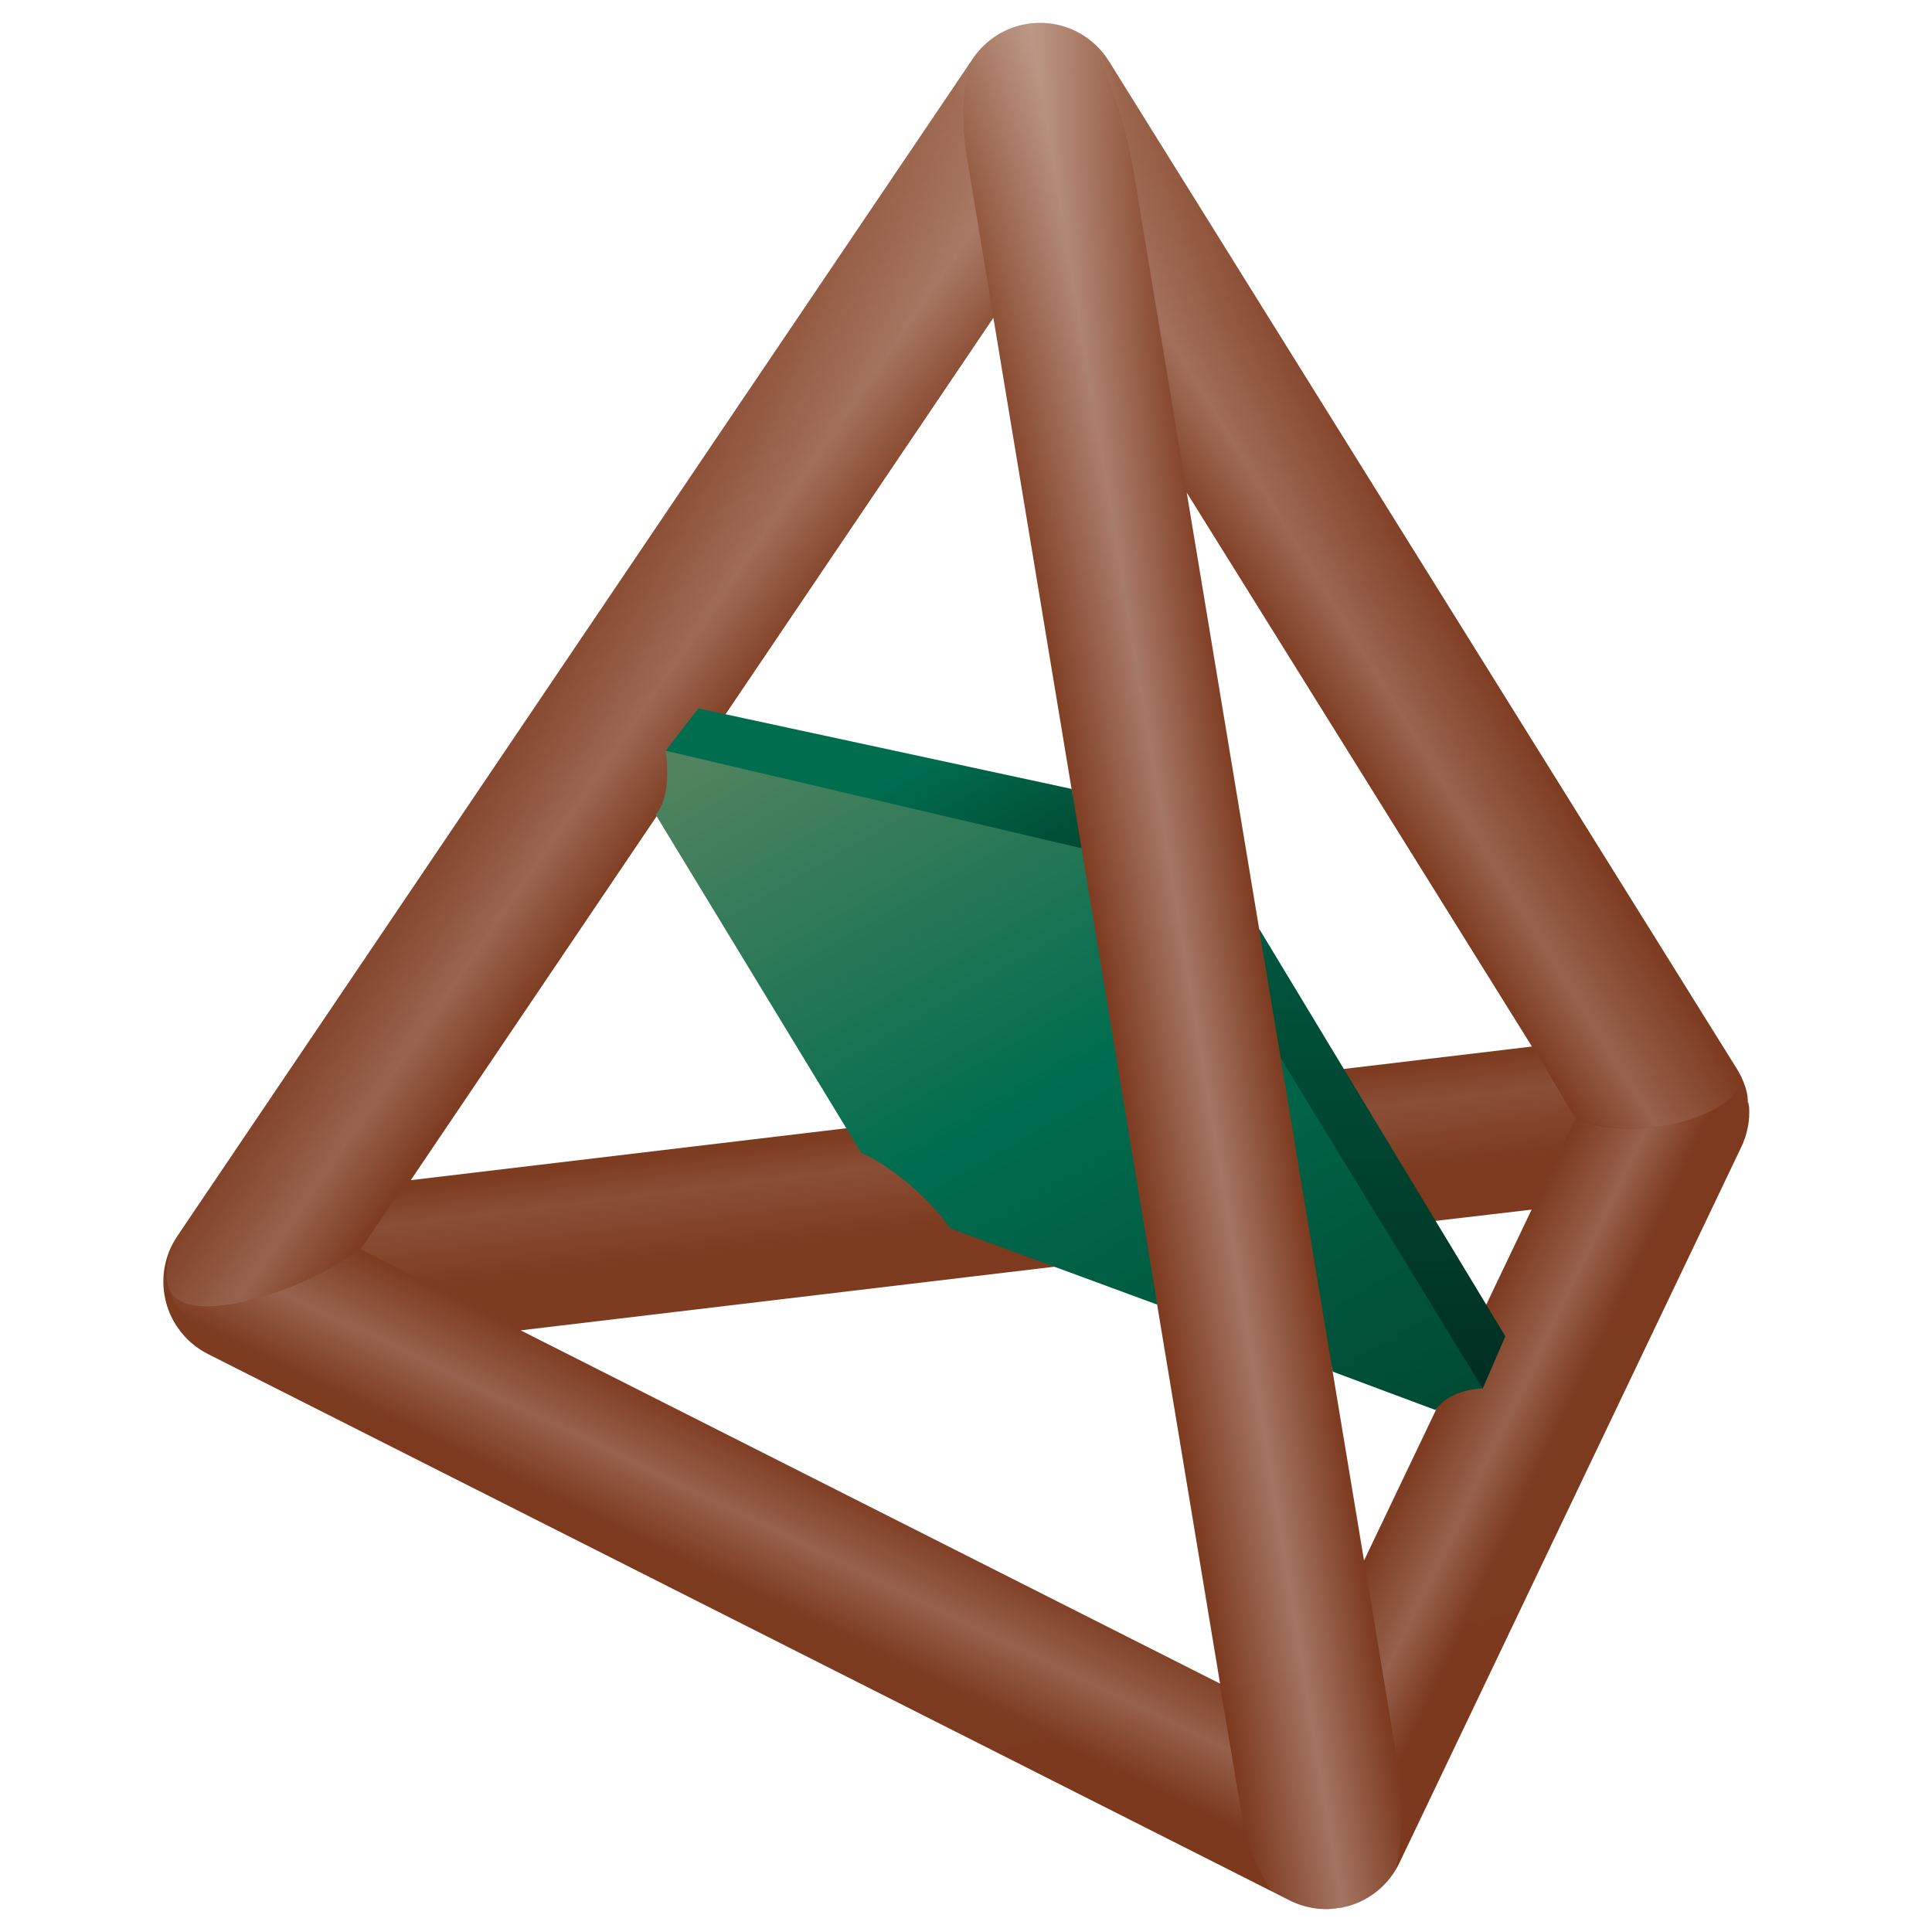
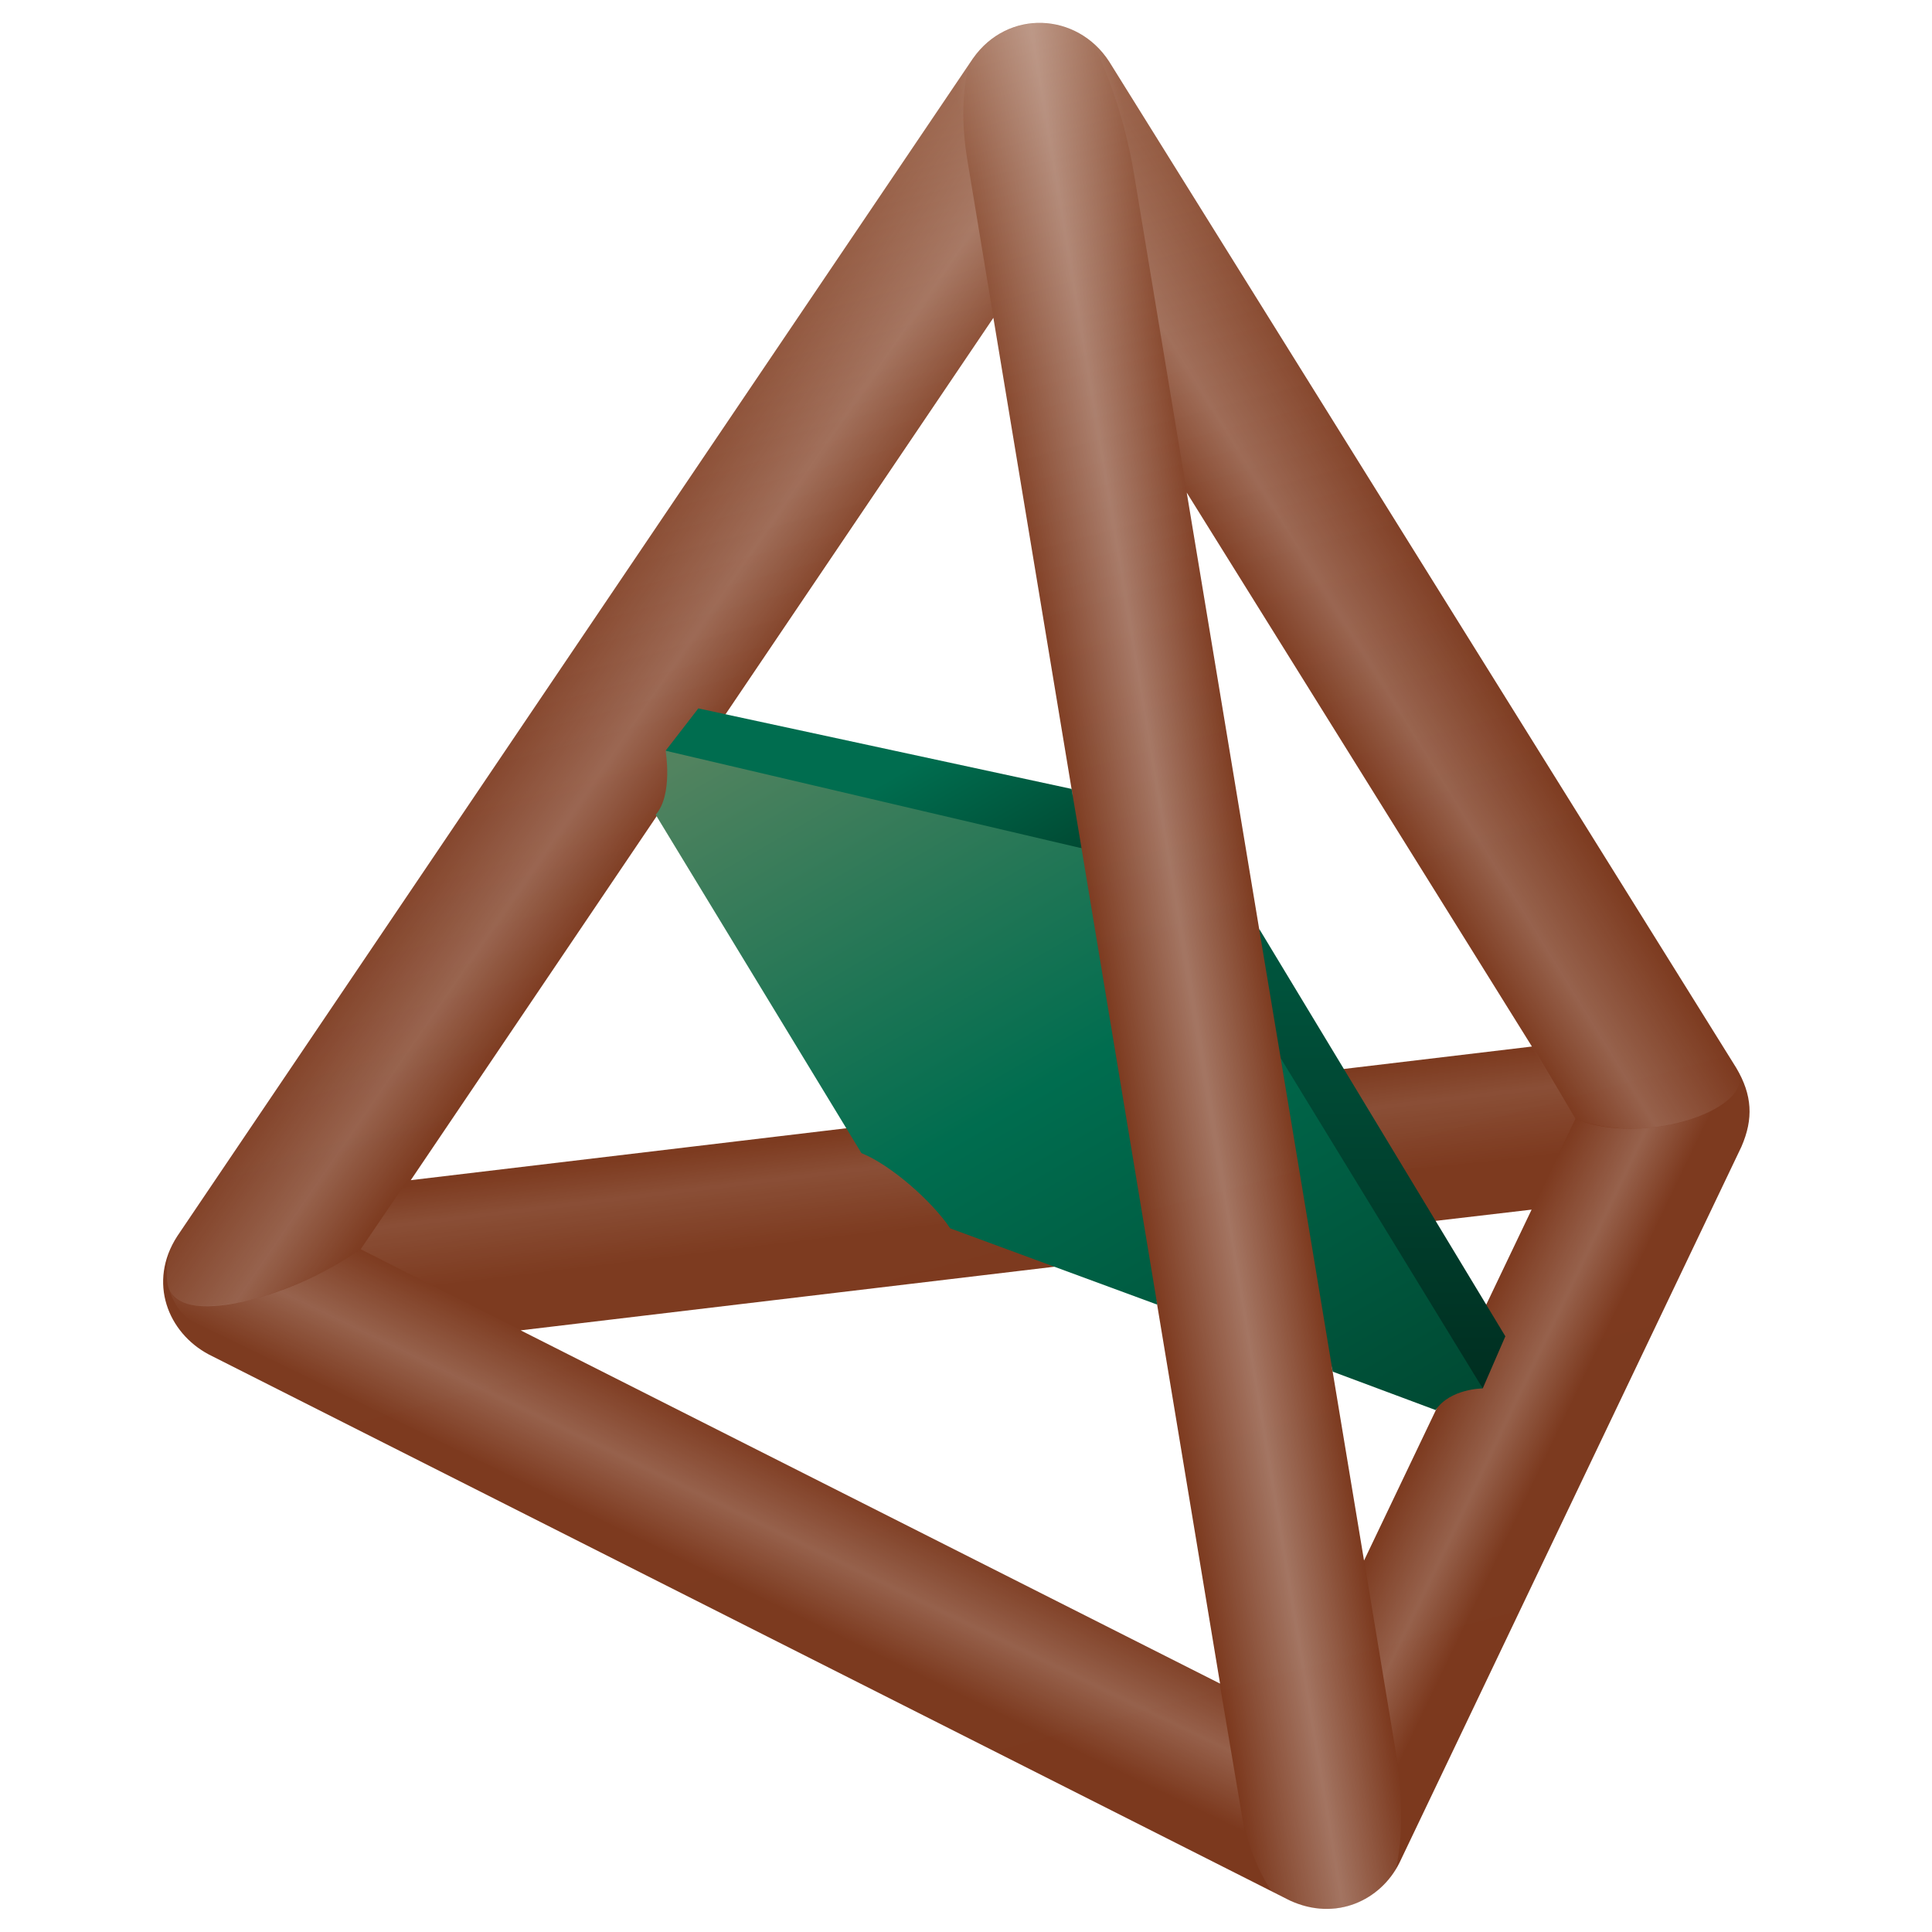
<svg xmlns="http://www.w3.org/2000/svg" xmlns:xlink="http://www.w3.org/1999/xlink" version="1.1" id="Layer_1" x="0px" y="0px" width="640px" height="640px" viewBox="0 0 640 640" enable-background="new 0 0 640 640" xml:space="preserve">
  <linearGradient id="SVGID_1_" gradientUnits="userSpaceOnUse" x1="306.703" y1="18.641" x2="468.543" y2="622.638">
    <stop offset="0" style="stop-color:#A16D55" />
    <stop offset="0.075" style="stop-color:#955C43" />
    <stop offset="0.18" style="stop-color:#8A4C32" />
    <stop offset="0.31" style="stop-color:#824127" />
    <stop offset="0.493" style="stop-color:#7D3B20" />
    <stop offset="1" style="stop-color:#7C391E" />
  </linearGradient>
  <polygon fill="url(#SVGID_1_)" points="341.75,9.25 355.25,255 354.186,389.75 385,433.75 442,629.75 437.75,468.75 456.5,383.794   410.944,296.194 " />
-   <linearGradient id="SVGID_2_" gradientUnits="userSpaceOnUse" x1="221.181" y1="39.681" x2="384.211" y2="648.118">
+   <linearGradient id="SVGID_2_" gradientUnits="userSpaceOnUse" x1="221.185" y1="39.659" x2="384.211" y2="648.081">
    <stop offset="0" style="stop-color:#A16D55" />
    <stop offset="0.075" style="stop-color:#955C43" />
    <stop offset="0.18" style="stop-color:#8A4C32" />
    <stop offset="0.31" style="stop-color:#824127" />
    <stop offset="0.493" style="stop-color:#7D3B20" />
    <stop offset="1" style="stop-color:#7C391E" />
  </linearGradient>
-   <path fill="url(#SVGID_2_)" d="M579.433,367.141c-0.007-0.14-0.01-0.28-0.019-0.419c-0.027-0.473-0.207-0.946-0.262-1.421  c-0.004-0.044-0.152-0.089-0.152-0.134c0-0.002,0-0.003,0-0.005c0-0.514-0.002-1.021-0.09-1.525  c-0.021-0.13,0.019-0.259-0.007-0.389c-0.077-0.397-0.125-0.794-0.218-1.184c-0.029-0.121-0.043-0.239-0.074-0.358  c-0.11-0.441-0.225-0.874-0.356-1.306c-0.018-0.058-0.031-0.116-0.048-0.174c-0.736-2.332-1.771-4.514-3.064-6.505L367.411,20.367  c-0.604-0.983-1.269-1.919-1.987-2.809c-0.053-0.065-0.105-0.129-0.158-0.195c-0.289-0.349-0.585-0.69-0.89-1.023  c-0.06-0.066-0.118-0.134-0.181-0.2c-0.356-0.383-0.721-0.757-1.1-1.119c-0.022-0.021-0.046-0.042-0.069-0.064  c-0.338-0.321-0.686-0.63-1.04-0.933c-0.128-0.109-0.258-0.215-0.388-0.322c-0.262-0.215-0.526-0.426-0.799-0.632  c-0.142-0.109-0.285-0.218-0.43-0.325c-0.308-0.225-0.621-0.441-0.938-0.653c-0.098-0.066-0.195-0.135-0.295-0.2  c-0.416-0.27-0.841-0.527-1.272-0.774c-0.108-0.062-0.218-0.12-0.327-0.18c-0.343-0.19-0.688-0.374-1.04-0.548  c-0.124-0.062-0.248-0.122-0.373-0.182c-0.382-0.183-0.769-0.357-1.158-0.523c-0.076-0.032-0.148-0.064-0.223-0.096  c-0.988-0.407-2.005-0.755-3.042-1.043c-0.029-0.008-0.058-0.016-0.087-0.023c-0.499-0.137-1.002-0.259-1.511-0.367  c-0.032-0.007-0.064-0.014-0.097-0.021c-1.592-0.332-3.228-0.521-4.892-0.555c-0.03,0-0.06-0.004-0.089-0.004  c-0.045-0.001-0.088,0.002-0.133,0.002c-0.446-0.006-0.896,0-1.348,0.017c-0.118,0.005-0.237,0.008-0.355,0.014  c-0.433,0.021-0.868,0.055-1.302,0.099c-0.099,0.009-0.195,0.016-0.294,0.026c-0.486,0.055-0.973,0.12-1.46,0.2  c-0.026,0.004-0.051,0.01-0.076,0.015c-0.116,0.019-0.229,0.044-0.342,0.065c-0.407,0.075-0.812,0.155-1.21,0.247  c-0.131,0.03-0.262,0.063-0.392,0.095c-0.407,0.101-0.812,0.209-1.213,0.328c-0.088,0.025-0.176,0.051-0.264,0.078  c-3.74,1.145-7.085,3.062-9.888,5.542c-0.041,0.037-0.081,0.074-0.122,0.111c-0.344,0.308-0.679,0.625-1.006,0.949  c-0.072,0.072-0.146,0.145-0.219,0.217c-0.342,0.348-0.676,0.703-0.997,1.068c-0.024,0.027-0.05,0.051-0.072,0.079  c-0.34,0.387-0.666,0.786-0.982,1.192c-0.083,0.107-0.163,0.218-0.245,0.327c-0.232,0.307-0.458,0.618-0.676,0.935  c-0.05,0.071-0.104,0.138-0.151,0.209L58.707,409.523c-0.047,0.07-0.089,0.143-0.135,0.213c-0.166,0.249-0.326,0.503-0.483,0.758  c-0.081,0.131-0.163,0.263-0.241,0.396c-0.173,0.291-0.339,0.588-0.5,0.886c-0.053,0.098-0.108,0.194-0.161,0.294  c-0.199,0.38-0.391,0.765-0.573,1.156c-0.008,0.017-0.017,0.035-0.025,0.051c-1.174,2.529-1.958,5.258-2.294,8.104  c-0.004,0.038-0.008,0.074-0.012,0.112c-0.047,0.407-0.084,0.817-0.113,1.229c-0.006,0.093-0.01,0.184-0.016,0.276  c-0.02,0.352-0.034,0.703-0.04,1.058c-0.003,0.146-0.003,0.291-0.003,0.436c0,0.3,0.003,0.6,0.013,0.9  c0.006,0.19,0.015,0.38,0.024,0.571c0.014,0.258,0.031,0.518,0.053,0.777c0.018,0.22,0.038,0.438,0.062,0.657  c0.012,0.112,0.018,0.225,0.032,0.336c0.008,0.07,0.025,0.137,0.034,0.206c0.092,0.724,0.21,1.448,0.362,2.168  c0.03,0.141,0.065,0.28,0.097,0.42c0.06,0.263,0.115,0.526,0.183,0.788c0.096,0.367,0.205,0.729,0.315,1.092  c0.05,0.167,0.102,0.332,0.156,0.497c0.188,0.572,0.396,1.135,0.621,1.689c0.086,0.214,0.169,0.428,0.261,0.639  c0.244,0.563,0.508,1.116,0.789,1.66c0.115,0.218,0.231,0.433,0.351,0.648c0.299,0.542,0.61,1.076,0.946,1.594  c0.103,0.16,0.213,0.312,0.32,0.469c0.306,0.451,0.625,0.893,0.958,1.325c0.106,0.137,0.208,0.278,0.316,0.413  c0.411,0.513,0.844,1.006,1.29,1.488c0.119,0.127,0.239,0.253,0.359,0.377c0.468,0.485,0.951,0.954,1.455,1.403  c0.09,0.079,0.183,0.154,0.273,0.233c0.491,0.427,0.999,0.837,1.522,1.227c0.07,0.053,0.137,0.108,0.208,0.159  c0.548,0.401,1.118,0.777,1.699,1.139c0.146,0.09,0.293,0.181,0.442,0.27c0.523,0.311,1.056,0.611,1.602,0.888l0.219,0.109  c0.034,0.019,0.068,0.036,0.103,0.054l358.045,180.85c0.123,0.062,0.251,0.114,0.376,0.176c0.205,0.102,0.413,0.198,0.622,0.292  c0.469,0.213,0.94,0.41,1.418,0.597c0.187,0.073,0.37,0.149,0.56,0.217c0.562,0.205,1.133,0.385,1.707,0.55  c0.263,0.076,0.528,0.146,0.794,0.213c0.436,0.11,0.874,0.208,1.314,0.298c0.284,0.058,0.569,0.116,0.856,0.165  c0.549,0.092,1.1,0.165,1.653,0.223c0.266,0.027,0.529,0.05,0.796,0.07c0.55,0.042,1.101,0.067,1.652,0.075  c0.109,0.001,0.215,0.014,0.324,0.014c1.009,0,2.028-0.109,3.053-0.227c0.454-0.051,0.91-0.2,1.365-0.2c0.004,0,0.007,0,0.011,0  c0.661,0,1.311-0.222,1.951-0.376c0.11-0.027,0.222-0.038,0.333-0.067c0.664-0.168,1.319-0.353,1.96-0.57  c0.01-0.003,0.021-0.003,0.031-0.006c0.044-0.015,0.086-0.03,0.131-0.046c0.38-0.131,0.755-0.269,1.125-0.414  c0.014-0.007,0.027-0.012,0.041-0.018c1.667-0.664,3.242-1.487,4.711-2.448c0.005-0.003,0.01-0.004,0.014-0.008  c0.359-0.235,0.712-0.479,1.058-0.729c0.032-0.022,0.062-0.047,0.092-0.07c0.316-0.229,0.627-0.466,0.932-0.71  c0.061-0.049,0.123-0.102,0.186-0.153c0.268-0.219,0.533-0.442,0.794-0.67c0.09-0.08,0.178-0.162,0.267-0.242  c0.228-0.206,0.451-0.413,0.67-0.626c0.113-0.108,0.224-0.222,0.333-0.332c0.189-0.189,0.378-0.382,0.561-0.578  c0.129-0.137,0.254-0.275,0.38-0.414c0.161-0.18,0.32-0.359,0.476-0.542c0.134-0.158,0.266-0.318,0.396-0.479  c0.143-0.175,0.282-0.35,0.418-0.528c0.133-0.171,0.262-0.344,0.391-0.518c0.131-0.18,0.259-0.357,0.385-0.539  c0.123-0.176,0.244-0.354,0.362-0.534c0.127-0.19,0.251-0.382,0.371-0.577c0.107-0.172,0.215-0.344,0.318-0.52  c0.127-0.217,0.253-0.435,0.375-0.652c0.087-0.155,0.175-0.312,0.256-0.471c0.136-0.252,0.265-0.51,0.392-0.768  c0.043-0.084,0.089-0.167,0.129-0.253l113.29-237.229c0.018-0.035,0.029-0.069,0.045-0.104c0.7-1.479,1.268-3.027,1.689-4.629  c0.009-0.032,0.018-0.066,0.026-0.101c0.408-1.567,0.675-3.182,0.791-4.833c0.005-0.072,0.007-0.145,0.013-0.218  c0.027-0.437,0.044-0.877,0.049-1.318c0.002-0.129,0.003-0.258,0.003-0.388C579.462,367.932,579.452,367.536,579.433,367.141z   M425.204,356.484L393.12,163.172l114.354,183.506 M329.07,105.277l42.749,257.569l-235.746,28.099L329.07,105.277z   M404.162,557.724l-231.694-117.03l208.145-24.808 M451.85,516.954l-17.876-107.655l73.391-8.594L451.85,516.954z" />
+   <path fill="url(#SVGID_2_)" d="M575.143,353.722L367.411,20.367C356.875,4.125,333.875,2.875,322.28,19.39L58.707,409.523  c-9.832,15.227-3.082,31.977,10.466,39.165l358.045,180.85c15.282,7.087,30.157-0.038,36.338-12.396l113.29-237.229  c0.018-0.035,0.03-0.069,0.045-0.104C580.875,370.625,580.5,362.75,575.143,353.722z M425.204,356.484L393.12,163.172  l114.354,183.506 M329.07,105.277l42.749,257.569l-235.746,28.099L329.07,105.277z M404.162,557.724l-231.694-117.03l208.145-24.808   M451.85,516.954l-17.876-107.655l73.391-8.594L451.85,516.954z" />
  <g>
    <defs>
-       <path id="SVGID_3_" d="M579.433,367.141c-0.007-0.14-0.01-0.28-0.019-0.419c-0.027-0.473-0.207-0.946-0.262-1.421    c-0.004-0.044-0.152-0.089-0.152-0.134c0-0.002,0-0.003,0-0.005c0-0.514-0.002-1.021-0.09-1.525    c-0.021-0.13,0.019-0.259-0.007-0.389c-0.077-0.397-0.125-0.794-0.218-1.184c-0.029-0.121-0.043-0.239-0.074-0.358    c-0.11-0.441-0.225-0.874-0.356-1.306c-0.018-0.058-0.031-0.116-0.048-0.174c-0.736-2.332-1.771-4.514-3.064-6.505L367.411,20.367    c-0.604-0.983-1.269-1.919-1.987-2.809c-0.053-0.065-0.105-0.129-0.158-0.195c-0.289-0.349-0.585-0.69-0.89-1.023    c-0.06-0.066-0.118-0.134-0.181-0.2c-0.356-0.383-0.721-0.757-1.1-1.119c-0.022-0.021-0.046-0.042-0.069-0.064    c-0.338-0.321-0.686-0.63-1.04-0.933c-0.128-0.109-0.258-0.215-0.388-0.322c-0.262-0.215-0.526-0.426-0.799-0.632    c-0.142-0.109-0.285-0.218-0.43-0.325c-0.308-0.225-0.621-0.441-0.938-0.653c-0.098-0.066-0.195-0.135-0.295-0.2    c-0.416-0.27-0.841-0.527-1.272-0.774c-0.108-0.062-0.218-0.12-0.327-0.18c-0.343-0.19-0.688-0.374-1.04-0.548    c-0.124-0.062-0.248-0.122-0.373-0.182c-0.382-0.183-0.769-0.357-1.158-0.523c-0.076-0.032-0.148-0.064-0.223-0.096    c-0.988-0.407-2.005-0.755-3.042-1.043c-0.029-0.008-0.058-0.016-0.087-0.023c-0.499-0.137-1.002-0.259-1.511-0.367    c-0.032-0.007-0.064-0.014-0.097-0.021c-1.592-0.332-3.228-0.521-4.892-0.555c-0.03,0-0.06-0.004-0.089-0.004    c-0.045-0.001-0.088,0.002-0.133,0.002c-0.446-0.006-0.896,0-1.348,0.017c-0.118,0.005-0.237,0.008-0.355,0.014    c-0.433,0.021-0.868,0.055-1.302,0.099c-0.099,0.009-0.195,0.016-0.294,0.026c-0.486,0.055-0.973,0.12-1.46,0.2    c-0.026,0.004-0.051,0.01-0.076,0.015c-0.116,0.019-0.229,0.044-0.342,0.065c-0.407,0.075-0.812,0.155-1.21,0.247    c-0.131,0.03-0.262,0.063-0.392,0.095c-0.407,0.101-0.812,0.209-1.213,0.328c-0.088,0.025-0.176,0.051-0.264,0.078    c-3.74,1.145-7.085,3.062-9.888,5.542c-0.041,0.037-0.081,0.074-0.122,0.111c-0.344,0.308-0.679,0.625-1.006,0.949    c-0.072,0.072-0.146,0.145-0.219,0.217c-0.342,0.348-0.676,0.703-0.997,1.068c-0.024,0.027-0.05,0.051-0.072,0.079    c-0.34,0.387-0.666,0.786-0.982,1.192c-0.083,0.107-0.163,0.218-0.245,0.327c-0.232,0.307-0.458,0.618-0.676,0.935    c-0.05,0.071-0.104,0.138-0.151,0.209L58.707,409.523c-0.047,0.07-0.089,0.143-0.135,0.213c-0.166,0.249-0.326,0.503-0.483,0.758    c-0.081,0.131-0.163,0.263-0.241,0.396c-0.173,0.291-0.339,0.588-0.5,0.886c-0.053,0.098-0.108,0.194-0.161,0.294    c-0.199,0.38-0.391,0.765-0.573,1.156c-0.008,0.017-0.017,0.035-0.025,0.051c-1.174,2.529-1.958,5.258-2.294,8.104    c-0.004,0.038-0.008,0.074-0.012,0.112c-0.047,0.407-0.084,0.817-0.113,1.229c-0.006,0.093-0.01,0.184-0.016,0.276    c-0.02,0.352-0.034,0.703-0.04,1.058c-0.003,0.146-0.003,0.291-0.003,0.436c0,0.3,0.003,0.6,0.013,0.9    c0.006,0.19,0.015,0.38,0.024,0.571c0.014,0.258,0.031,0.518,0.053,0.777c0.018,0.22,0.038,0.438,0.062,0.657    c0.012,0.112,0.018,0.225,0.032,0.336c0.008,0.07,0.025,0.137,0.034,0.206c0.092,0.724,0.21,1.448,0.362,2.168    c0.03,0.141,0.065,0.28,0.097,0.42c0.06,0.263,0.115,0.526,0.183,0.788c0.096,0.367,0.205,0.729,0.315,1.092    c0.05,0.167,0.102,0.332,0.156,0.497c0.188,0.572,0.396,1.135,0.621,1.689c0.086,0.214,0.169,0.428,0.261,0.639    c0.244,0.563,0.508,1.116,0.789,1.66c0.115,0.218,0.231,0.433,0.351,0.648c0.299,0.542,0.61,1.076,0.946,1.594    c0.103,0.16,0.213,0.312,0.32,0.469c0.306,0.451,0.625,0.893,0.958,1.325c0.106,0.137,0.208,0.278,0.316,0.413    c0.411,0.513,0.844,1.006,1.29,1.488c0.119,0.127,0.239,0.253,0.359,0.377c0.468,0.485,0.951,0.954,1.455,1.403    c0.09,0.079,0.183,0.154,0.273,0.233c0.491,0.427,0.999,0.837,1.522,1.227c0.07,0.053,0.137,0.108,0.208,0.159    c0.548,0.401,1.118,0.777,1.699,1.139c0.146,0.09,0.293,0.181,0.442,0.27c0.523,0.311,1.056,0.611,1.602,0.888l0.219,0.109    c0.034,0.019,0.068,0.036,0.103,0.054l358.045,180.85c0.123,0.062,0.251,0.114,0.376,0.176c0.205,0.102,0.413,0.198,0.622,0.292    c0.469,0.213,0.94,0.41,1.418,0.597c0.187,0.073,0.37,0.149,0.56,0.217c0.562,0.205,1.133,0.385,1.707,0.55    c0.263,0.076,0.528,0.146,0.794,0.213c0.436,0.11,0.874,0.208,1.314,0.298c0.284,0.058,0.569,0.116,0.856,0.165    c0.549,0.092,1.1,0.165,1.653,0.223c0.266,0.027,0.529,0.05,0.796,0.07c0.55,0.042,1.101,0.067,1.652,0.075    c0.109,0.001,0.215,0.014,0.324,0.014c1.009,0,2.028-0.109,3.053-0.227c0.454-0.051,0.91-0.2,1.365-0.2c0.004,0,0.007,0,0.011,0    c0.661,0,1.311-0.222,1.951-0.376c0.11-0.027,0.222-0.038,0.333-0.067c0.664-0.168,1.319-0.353,1.96-0.57    c0.01-0.003,0.021-0.003,0.031-0.006c0.044-0.015,0.086-0.03,0.131-0.046c0.38-0.131,0.755-0.269,1.125-0.414    c0.014-0.007,0.027-0.012,0.041-0.018c1.667-0.664,3.242-1.487,4.711-2.448c0.005-0.003,0.01-0.004,0.014-0.008    c0.359-0.235,0.712-0.479,1.058-0.729c0.032-0.022,0.062-0.047,0.092-0.07c0.316-0.229,0.627-0.466,0.932-0.71    c0.061-0.049,0.123-0.102,0.186-0.153c0.268-0.219,0.533-0.442,0.794-0.67c0.09-0.08,0.178-0.162,0.267-0.242    c0.228-0.206,0.451-0.413,0.67-0.626c0.113-0.108,0.224-0.222,0.333-0.332c0.189-0.189,0.378-0.382,0.561-0.578    c0.129-0.137,0.254-0.275,0.38-0.414c0.161-0.18,0.32-0.359,0.476-0.542c0.134-0.158,0.266-0.318,0.396-0.479    c0.143-0.175,0.282-0.35,0.418-0.528c0.133-0.171,0.262-0.344,0.391-0.518c0.131-0.18,0.259-0.357,0.385-0.539    c0.123-0.176,0.244-0.354,0.362-0.534c0.127-0.19,0.251-0.382,0.371-0.577c0.107-0.172,0.215-0.344,0.318-0.52    c0.127-0.217,0.253-0.435,0.375-0.652c0.087-0.155,0.175-0.312,0.256-0.471c0.136-0.252,0.265-0.51,0.392-0.768    c0.043-0.084,0.089-0.167,0.129-0.253l113.29-237.229c0.018-0.035,0.029-0.069,0.045-0.104c0.7-1.479,1.268-3.027,1.689-4.629    c0.009-0.032,0.018-0.066,0.026-0.101c0.408-1.567,0.675-3.182,0.791-4.833c0.005-0.072,0.007-0.145,0.013-0.218    c0.027-0.437,0.044-0.877,0.049-1.318c0.002-0.129,0.003-0.258,0.003-0.388C579.462,367.932,579.452,367.536,579.433,367.141z     M425.204,356.484L393.12,163.172l114.354,183.506 M329.07,105.277l42.749,257.569l-235.746,28.099L329.07,105.277z     M404.162,557.724l-231.694-117.03l208.145-24.808 M451.85,516.954l-17.876-107.655l73.391-8.594L451.85,516.954z" />
+       <path id="SVGID_3_" d="M575.143,353.758L367.411,20.403c-10.536-16.242-33.536-17.492-45.131-0.977L58.707,409.56    c-9.832,15.227-3.082,31.977,10.466,39.165l358.045,180.85c15.282,7.087,30.157-0.038,36.338-12.396l113.29-237.229    c0.018-0.035,0.03-0.069,0.045-0.104C580.875,370.661,580.5,362.786,575.143,353.758z M425.204,356.521L393.12,163.208    l114.354,183.506 M329.07,105.313l42.749,257.569l-235.746,28.099L329.07,105.313z M404.162,557.76l-231.694-117.03    l208.145-24.808 M451.85,516.99l-17.876-107.655l73.391-8.594L451.85,516.99z" />
    </defs>
    <clipPath id="SVGID_4_">
      <use xlink:href="#SVGID_3_" overflow="visible" />
    </clipPath>
    <linearGradient id="SVGID_5_" gradientUnits="userSpaceOnUse" x1="266.846" y1="487.003" x2="267.203" y2="520.65" gradientTransform="matrix(0.8938 0.4484 -0.6178 1.2315 315.6187 -240.8809)">
      <stop offset="0" style="stop-color:#FFFFFF;stop-opacity:0" />
      <stop offset="0.521" style="stop-color:#FFFFFF;stop-opacity:0.2" />
      <stop offset="1" style="stop-color:#FFFFFF;stop-opacity:0" />
    </linearGradient>
    <path clip-path="url(#SVGID_4_)" fill="url(#SVGID_5_)" d="M412.336,606.927L63.845,437.737c-5.888-3.221-7.696-10.36-7.696-10.36   c3.893,10.854,37.997,4.14,63.325-13.546l284.567,143.931L412.336,606.927z" />
    <linearGradient id="SVGID_6_" gradientUnits="userSpaceOnUse" x1="623.164" y1="291.901" x2="623.164" y2="340.247" gradientTransform="matrix(0.3478 2.0969 -1.0961 0.1818 521.5308 -1045.041)">
      <stop offset="0" style="stop-color:#FFFFFF;stop-opacity:0" />
      <stop offset="0.478" style="stop-color:#FFFFFF;stop-opacity:0.3" />
      <stop offset="1" style="stop-color:#FFFFFF;stop-opacity:0" />
    </linearGradient>
    <path clip-path="url(#SVGID_4_)" fill="url(#SVGID_6_)" d="M411.201,600.091L312.01,2.11l52.982-8.789l97.015,584.845   C475.5,659,421.25,656.25,411.201,600.091z" />
    <linearGradient id="SVGID_7_" gradientUnits="userSpaceOnUse" x1="536.926" y1="226.465" x2="536.926" y2="274.962" gradientTransform="matrix(0.5323 0.8613 -0.9444 0.5836 390.3965 -422.0791)">
      <stop offset="0" style="stop-color:#FFFFFF;stop-opacity:0" />
      <stop offset="0.596" style="stop-color:#FFFFFF;stop-opacity:0.2" />
      <stop offset="1" style="stop-color:#FFFFFF;stop-opacity:0" />
    </linearGradient>
    <path clip-path="url(#SVGID_4_)" fill="url(#SVGID_7_)" d="M521.889,370.592L393.12,162.967L375.613,57.344   c-7.126-42.958-30.521-72.536-30.521-72.536l230.265,370.621C581.761,365.986,546.852,380.451,521.889,370.592z" />
    <linearGradient id="SVGID_8_" gradientUnits="userSpaceOnUse" x1="569.592" y1="237.182" x2="569.592" y2="290.893" gradientTransform="matrix(-0.575 0.8359 0.9226 0.6264 298.7061 -419.0918)">
      <stop offset="0" style="stop-color:#FFFFFF;stop-opacity:0" />
      <stop offset="0.596" style="stop-color:#FFFFFF;stop-opacity:0.2" />
      <stop offset="1" style="stop-color:#FFFFFF;stop-opacity:0" />
    </linearGradient>
    <path clip-path="url(#SVGID_4_)" fill="url(#SVGID_8_)" d="M119.474,413.831L329.07,105.072l-8.634-52.153   c-7.503-45.232,19.285-59.598,19.285-59.598L61.25,404.621c0,0-7.14,8.231-5.853,20.02   C57.253,441.634,98.755,428.786,119.474,413.831z" />
    <linearGradient id="SVGID_9_" gradientUnits="userSpaceOnUse" x1="302.007" y1="366.043" x2="302.007" y2="414.391" gradientTransform="matrix(0.8371 -0.1013 0.0841 0.695 -46.0205 156.8477)">
      <stop offset="0" style="stop-color:#FFFFFF;stop-opacity:0" />
      <stop offset="0.361" style="stop-color:#FFFFFF;stop-opacity:0.1" />
      <stop offset="1" style="stop-color:#FFFFFF;stop-opacity:0" />
    </linearGradient>
    <polygon clip-path="url(#SVGID_4_)" fill="url(#SVGID_9_)" points="361.993,399.693 143.725,426.097 119.474,413.831    133.44,393.258 357.929,366.102  " />
    <linearGradient id="SVGID_10_" gradientUnits="userSpaceOnUse" x1="577.191" y1="365.602" x2="577.191" y2="416.175" gradientTransform="matrix(0.2634 -0.0319 0.0841 0.695 289.7456 116.2222)">
      <stop offset="0" style="stop-color:#FFFFFF;stop-opacity:0" />
      <stop offset="0.361" style="stop-color:#FFFFFF;stop-opacity:0.1" />
      <stop offset="1" style="stop-color:#FFFFFF;stop-opacity:0" />
    </linearGradient>
    <polygon clip-path="url(#SVGID_4_)" fill="url(#SVGID_10_)" points="516.294,382.266 438.148,390.152 426.103,357.525    508.361,347.689 521.889,370.592  " />
    <linearGradient id="SVGID_11_" gradientUnits="userSpaceOnUse" x1="337.727" y1="464.193" x2="337.727" y2="495.794" gradientTransform="matrix(-0.4323 0.9017 1.2424 0.5957 50.1382 -124.8613)">
      <stop offset="0" style="stop-color:#FFFFFF;stop-opacity:0" />
      <stop offset="0.521" style="stop-color:#FFFFFF;stop-opacity:0.2" />
      <stop offset="0.91" style="stop-color:#FFFFFF;stop-opacity:0" />
    </linearGradient>
    <path clip-path="url(#SVGID_4_)" fill="url(#SVGID_11_)" d="M463.213,585.438l110.582-222.398   c-10.786,10.84-37.64,13.965-51.906,7.553L451.85,516.749L463.213,585.438z" />
  </g>
  <g>
    <linearGradient id="SVGID_12_" gradientUnits="userSpaceOnUse" x1="264.822" y1="215.333" x2="316.612" y2="305.036">
      <stop offset="0.5" style="stop-color:#006D4F" />
      <stop offset="1" style="stop-color:#004A33" />
    </linearGradient>
    <polygon fill="url(#SVGID_12_)" points="220.492,248.689 231.333,234.667 354.972,261.337 358.27,280.984 287.75,270.25  " />
    <linearGradient id="SVGID_13_" gradientUnits="userSpaceOnUse" x1="457.883" y1="307.65" x2="457.883" y2="459.938">
      <stop offset="0.001" style="stop-color:#00573F" />
      <stop offset="1" style="stop-color:#002E20" />
    </linearGradient>
    <polygon fill="url(#SVGID_13_)" points="417.1,307.65 424.25,350.551 452.5,407 491.176,459.938 498.667,442.666  " />
    <linearGradient id="SVGID_14_" gradientUnits="userSpaceOnUse" x1="270.438" y1="219.853" x2="429.582" y2="495.498">
      <stop offset="0.017" style="stop-color:#52835F" />
      <stop offset="0.5" style="stop-color:#006D4F" />
      <stop offset="1" style="stop-color:#004A33" />
    </linearGradient>
    <path fill="url(#SVGID_14_)" d="M383.348,432.173l-68.582-25.265c-6.056-9.063-19.8-21.087-29.408-24.921l-68.164-112.109   c5.804-6.51,3.297-21.189,3.297-21.189l137.778,32.295L383.348,432.173z M424.25,350.551l17.223,103.825l34.103,12.722   c4.858-7.16,15.601-7.16,15.601-7.16L424.25,350.551z" />
  </g>
</svg>
